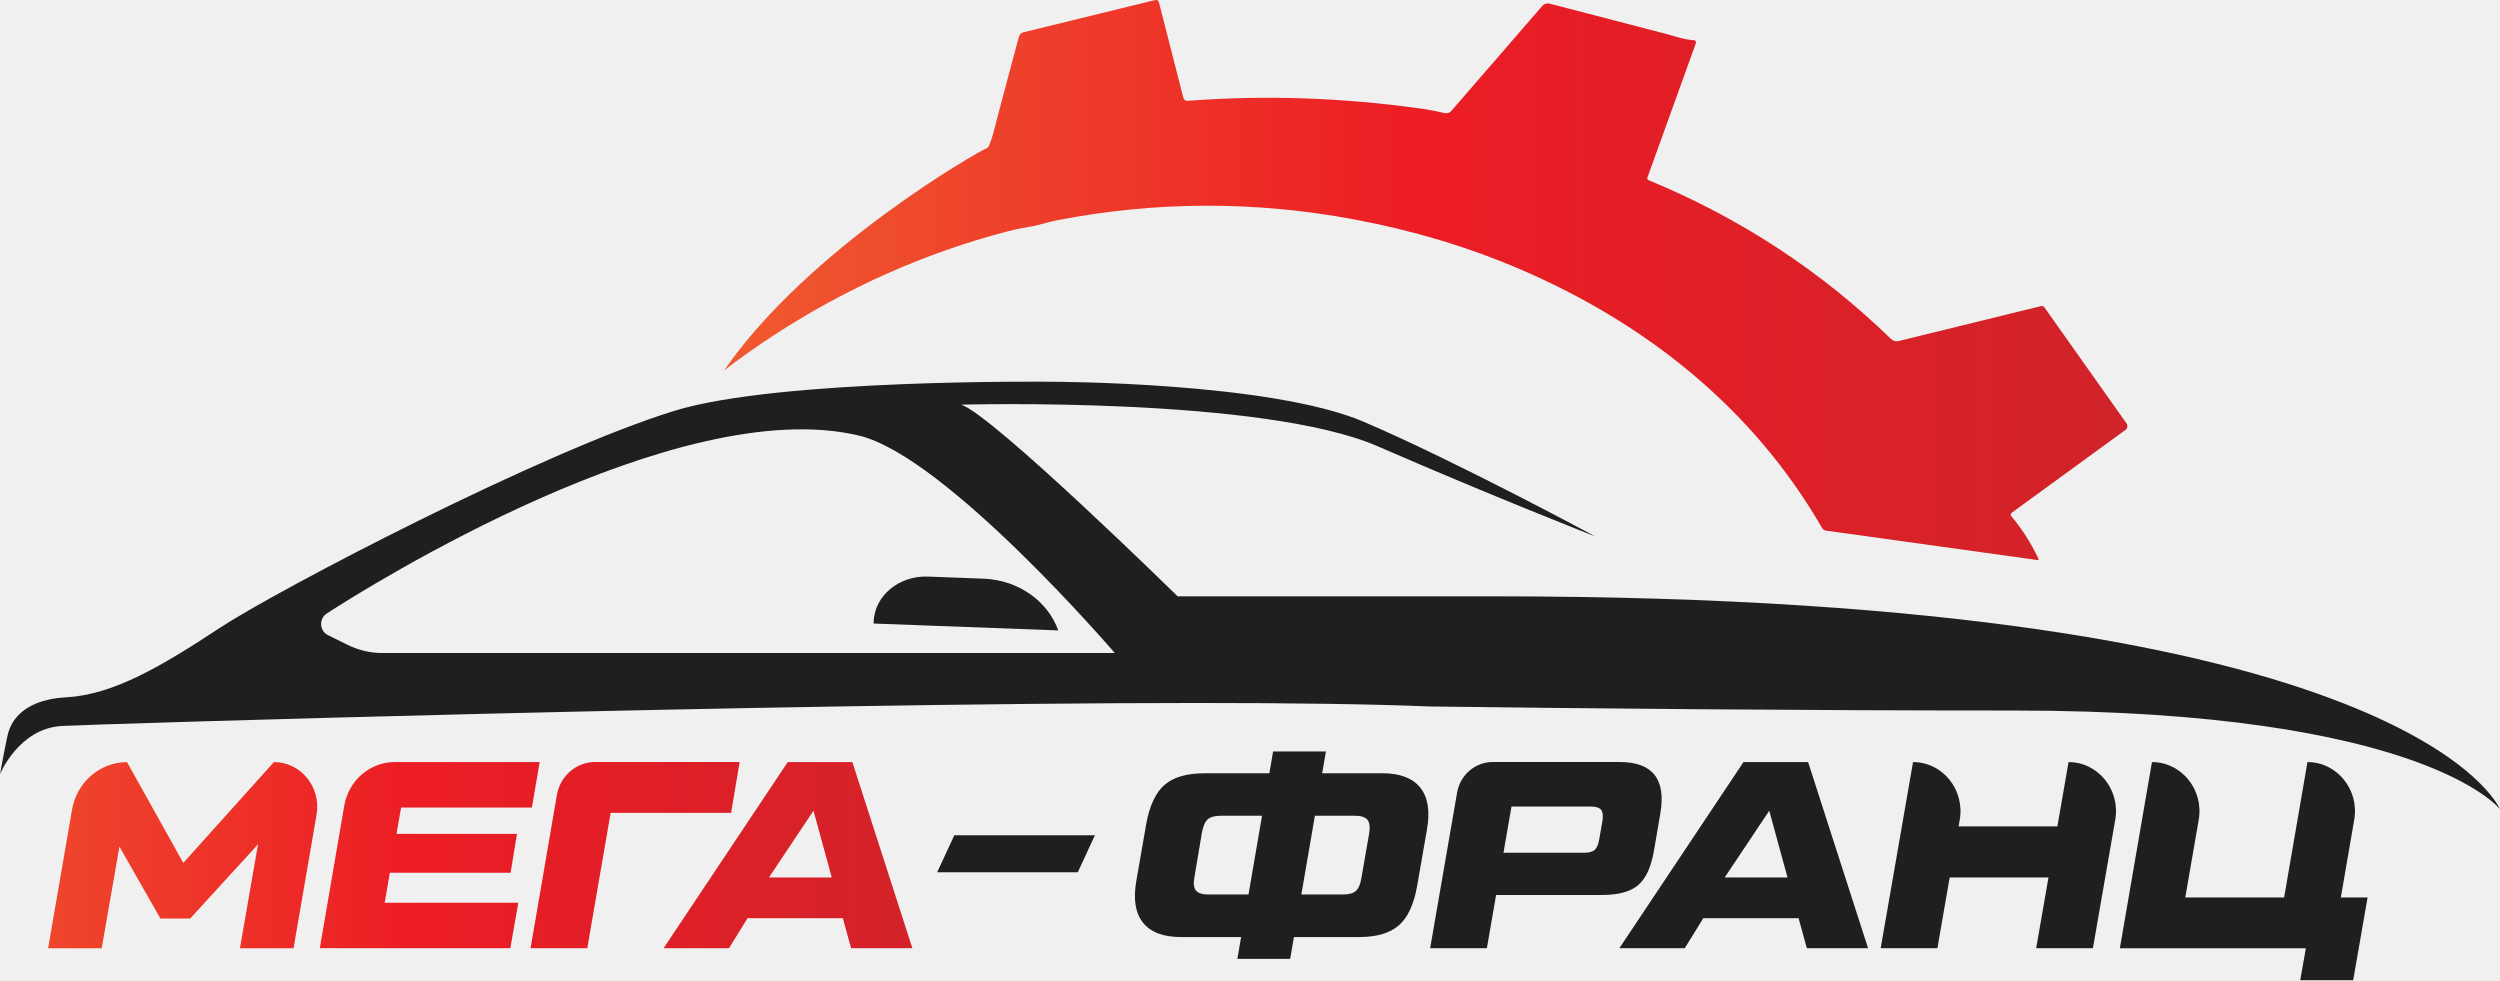
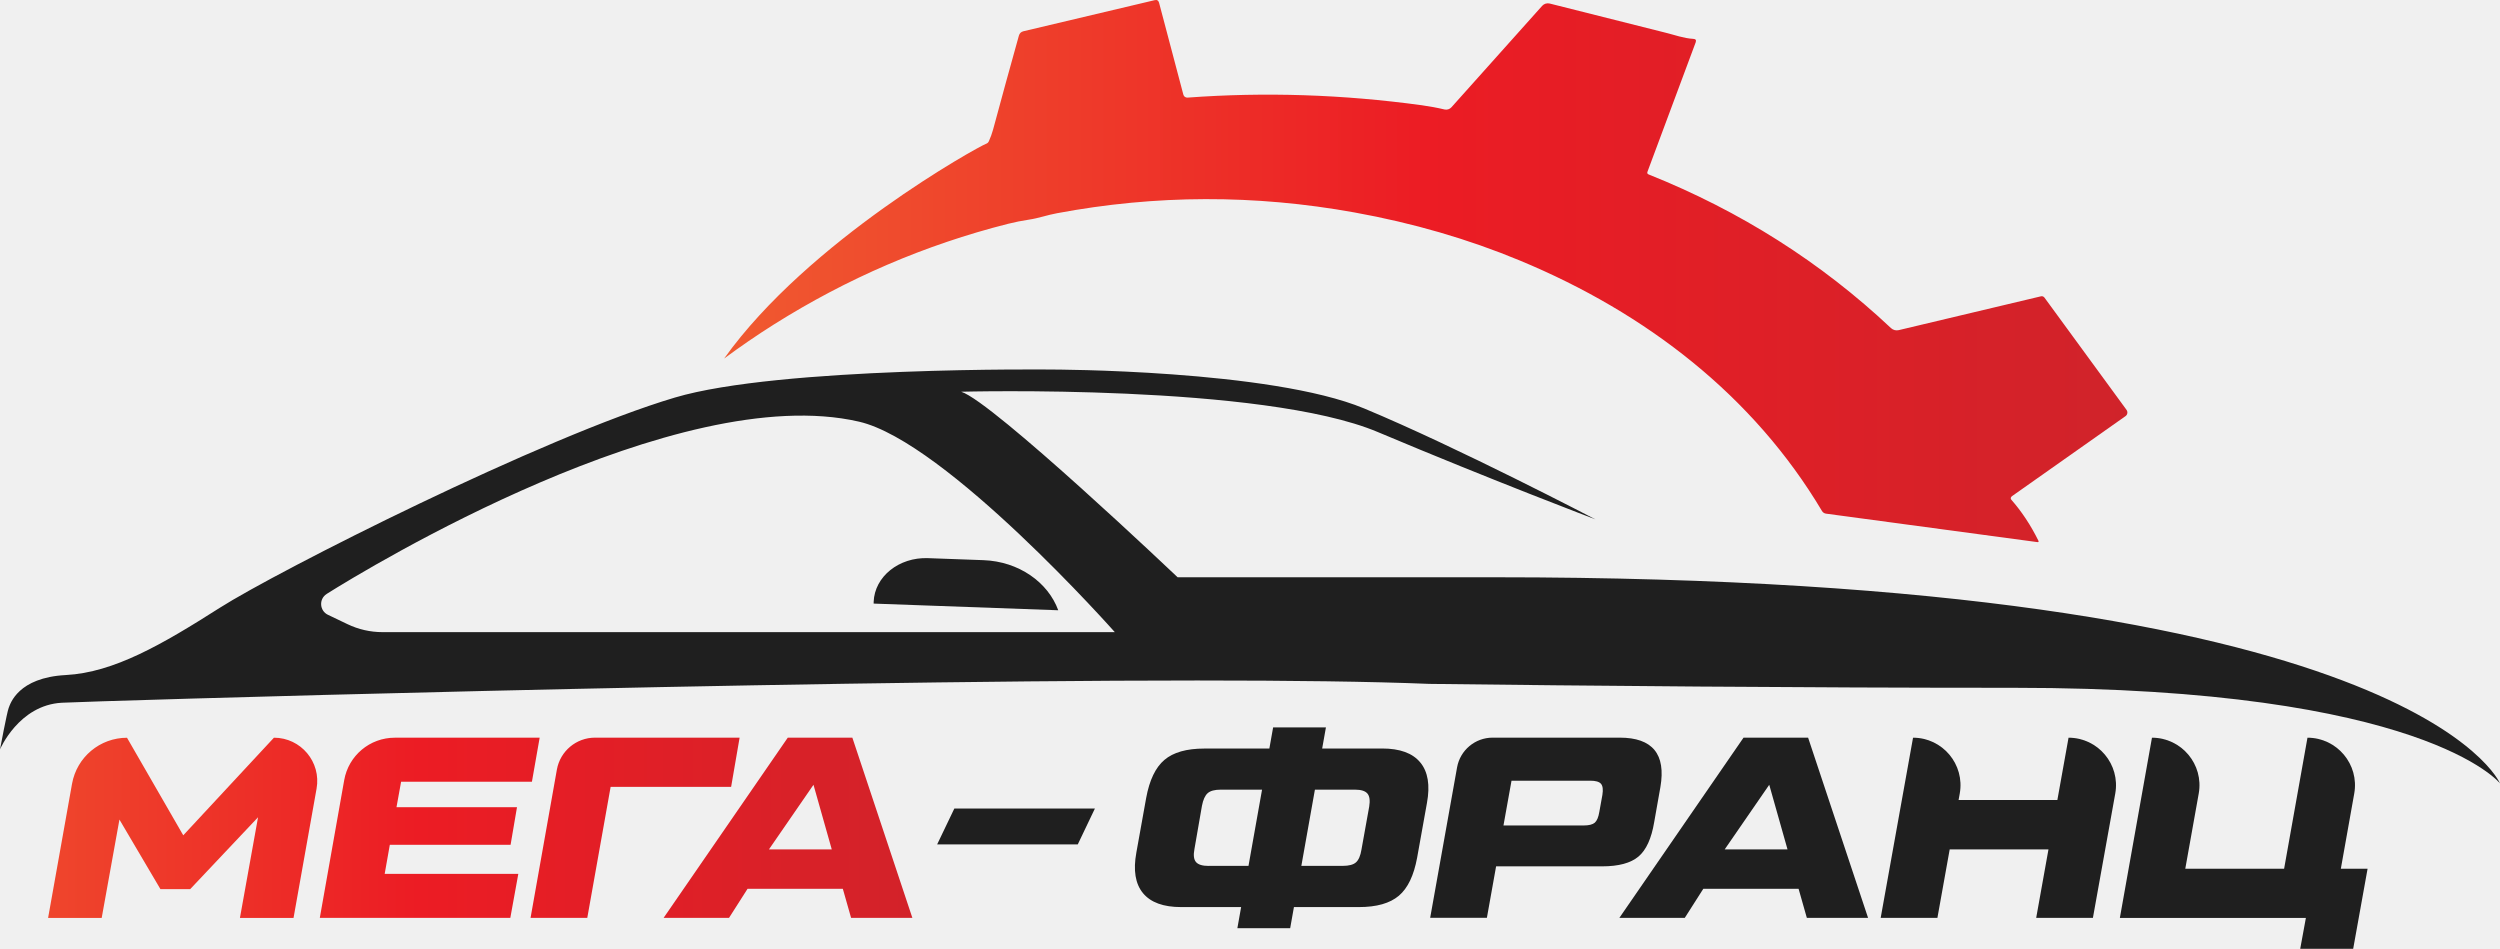
- <svg xmlns="http://www.w3.org/2000/svg" width="176" height="69" viewBox="0 0 176 69" fill="none">
-   <g id="logo_mega_france4 1" clip-path="url(#clip0_23_426)">
-     <g id="Ð¡Ð»Ð¾Ð¹ 1">
-       <path id="Vector" d="M0 54.501C0 54.501 1.316 51.277 4.355 51.108C6.548 50.984 54.484 49.494 84.281 49.49H84.288C90.839 49.49 96.507 49.563 100.624 49.736C111.545 49.875 126.635 50.021 141.8 50.021C170.683 50.021 176 56.974 176 56.974C176 56.974 169.952 41.982 105.258 41.982H82.905C82.905 41.982 69.865 29.186 67.665 28.489C67.665 28.489 88.893 27.892 96.996 31.42C105.098 34.949 112.321 37.772 112.321 37.772C112.321 37.772 102.622 32.534 96.03 29.702C89.437 26.875 74.015 26.875 74.015 26.875C74.015 26.875 54.868 26.652 47.511 28.913C38.197 31.771 19.524 41.539 15.47 44.205C11.417 46.87 8.017 48.908 4.639 49.093C1.26 49.278 0.727 51.181 0.612 51.485C0.492 51.786 0 54.505 0 54.505L0 54.501ZM22.995 43.196C25.885 41.316 47.698 27.622 60.473 30.665C66.603 32.125 78.482 45.973 78.482 45.973H26.929C26.079 45.973 25.236 45.777 24.468 45.395L23.088 44.713C22.492 44.421 22.439 43.562 22.995 43.2V43.196Z" fill="#1F1F1F" />
-       <path id="Vector_2" d="M74.5 44.382C73.784 42.352 71.73 40.831 69.228 40.738L65.327 40.592C63.28 40.515 61.569 41.94 61.505 43.774V43.897L74.5 44.382Z" fill="#1F1F1F" />
-       <path id="Vector_3" d="M19.285 53.65C21.183 53.65 22.622 55.422 22.287 57.355L20.665 66.758H16.891L18.166 59.436L13.39 64.663H11.294L8.408 59.605L7.159 66.758H3.386L5.071 57.001C5.407 55.064 7.036 53.654 8.942 53.654L12.902 60.749L19.281 53.654L19.285 53.65ZM37.444 56.851H28.238L27.913 58.704H36.396L35.945 61.439H27.444L27.082 63.553H36.489L35.926 66.754H22.514L24.233 56.731C24.539 54.948 26.038 53.65 27.794 53.65H37.992L37.448 56.851H37.444ZM52.068 53.65L51.471 57.225H42.989L41.344 66.754H37.351L39.204 55.973C39.435 54.628 40.569 53.646 41.889 53.646H52.064L52.068 53.65ZM59.917 66.754L59.335 64.64H52.627L51.322 66.754H46.717L55.458 53.65H60.007L64.231 66.754H59.917ZM54.134 61.774H58.556L57.27 57.074L54.134 61.774Z" fill="url(#paint0_linear_23_426)" />
-       <g id="Group">
-         <path id="Vector_4" d="M97.305 54.436C98.55 54.436 99.445 54.771 99.986 55.449C100.53 56.123 100.687 57.109 100.456 58.407L99.766 62.375C99.535 63.673 99.106 64.597 98.48 65.144C97.849 65.695 96.913 65.969 95.672 65.969H91.093L90.828 67.505H87.111L87.375 65.969H83.151C81.905 65.969 81.01 65.633 80.47 64.959C79.929 64.285 79.769 63.299 80 62.001L80.69 58.033C80.921 56.735 81.35 55.811 81.976 55.264C82.603 54.713 83.542 54.44 84.784 54.44H89.363L89.627 52.903H93.345L93.08 54.44H97.301L97.305 54.436ZM85.086 62.972H87.894L88.848 57.429H85.936C85.515 57.429 85.209 57.514 85.022 57.683C84.836 57.852 84.698 58.161 84.616 58.611L84.09 61.739C84.004 62.19 84.042 62.506 84.198 62.694C84.355 62.883 84.653 62.975 85.086 62.975V62.972ZM96.391 58.665C96.462 58.215 96.421 57.899 96.265 57.71C96.108 57.521 95.817 57.429 95.396 57.429H92.569L91.615 62.972H94.527C94.963 62.972 95.273 62.887 95.459 62.718C95.646 62.548 95.776 62.24 95.847 61.789L96.391 58.661V58.665Z" fill="#1F1F1F" />
-         <path id="Vector_5" d="M100.683 66.754L102.577 55.811C102.794 54.559 103.849 53.646 105.079 53.646H114.028C116.336 53.646 117.291 54.844 116.892 57.24L116.456 59.786C116.262 60.984 115.893 61.82 115.348 62.294C114.804 62.767 113.954 63.006 112.794 63.006H105.325L104.677 66.751H100.683V66.754ZM105.844 60.033H111.504C111.866 60.033 112.123 59.963 112.276 59.828C112.425 59.69 112.533 59.428 112.593 59.043L112.809 57.806C112.869 57.421 112.835 57.151 112.708 57.001C112.581 56.851 112.332 56.778 111.955 56.778H106.41L105.844 60.036V60.033Z" fill="#1F1F1F" />
-         <path id="Vector_6" d="M127.202 66.754L126.62 64.64H119.912L118.607 66.754H114.002L122.742 53.65H127.291L131.512 66.754H127.198H127.202ZM121.419 61.774H125.841L124.555 57.074L121.419 61.774Z" fill="#1F1F1F" />
-         <path id="Vector_7" d="M145.626 53.65C147.706 53.65 149.28 55.595 148.914 57.71L147.341 66.754H143.347L144.213 61.774H137.258L136.393 66.754H132.4L134.678 53.65C136.759 53.65 138.332 55.595 137.967 57.71L137.885 58.18H144.839L145.626 53.65Z" fill="#1F1F1F" />
-         <path id="Vector_8" d="M149.239 66.754L151.498 53.65C153.579 53.65 155.156 55.595 154.791 57.71L153.844 63.18H160.802L162.446 53.65C164.527 53.65 166.104 55.595 165.738 57.71L164.795 63.18H166.678L165.664 69.004H161.935L162.334 66.758H149.239V66.754Z" fill="#1F1F1F" />
-       </g>
-       <path id="Vector_9" d="M141.621 36.1L149.634 30.265C149.776 30.165 149.809 29.964 149.712 29.818C149.712 29.818 149.712 29.814 149.709 29.81L143.933 21.648C143.866 21.559 143.78 21.525 143.676 21.552L133.671 24.009C133.478 24.059 133.269 24.002 133.123 23.859C128.194 19.071 122.511 15.35 116.068 12.688C115.975 12.65 115.945 12.584 115.982 12.488L119.375 3.082C119.431 2.92 119.375 2.835 119.211 2.827C118.51 2.785 117.91 2.542 117.235 2.373C114.461 1.653 111.75 0.948 109.103 0.258C108.909 0.208 108.704 0.27 108.57 0.424L102.182 7.8C102.059 7.943 101.873 8.004 101.694 7.962C101.183 7.835 100.65 7.735 100.094 7.654C94.531 6.868 89.031 6.683 83.598 7.099C83.464 7.107 83.341 7.018 83.307 6.88L81.6 0.204C81.555 0.035 81.451 -0.031 81.29 0.012L72.05 2.273C71.883 2.315 71.778 2.419 71.73 2.592C71.1 4.915 70.496 7.192 69.914 9.422C69.835 9.715 69.735 10.004 69.612 10.281C69.571 10.366 69.511 10.423 69.425 10.454C68.874 10.662 56.916 17.48 50.976 26.078C52.109 25.211 53.276 24.383 54.477 23.601C59.634 20.246 65.122 17.808 70.947 16.282C71.439 16.155 71.935 16.051 72.434 15.974C73.106 15.874 73.732 15.635 74.411 15.508C81.357 14.16 88.338 14.14 95.351 15.45C99.483 16.221 103.364 17.388 107 18.948C115.904 22.765 123.44 28.786 128.269 37.164C128.328 37.268 128.433 37.341 128.552 37.356L143.422 39.425C143.515 39.44 143.541 39.402 143.5 39.317C142.967 38.2 142.33 37.206 141.595 36.339C141.539 36.274 141.547 36.178 141.61 36.12C141.614 36.116 141.617 36.112 141.625 36.108L141.621 36.1Z" fill="url(#paint1_linear_23_426)" />
-       <path id="Vector_10" d="M75.876 61.408H65.976L67.184 58.804H77.081L75.876 61.408Z" fill="#1F1F1F" />
+ <svg xmlns="http://www.w3.org/2000/svg" xmlns:xlink="http://www.w3.org/1999/xlink" id="_Слой_2" data-name="Слой 2" viewBox="0 0 472.01 179.13">
+   <defs>
+     <style>
+       .cls-1 {
+         fill: #1f1f1f;
+       }
+ 
+       .cls-2 {
+         fill: url(#_Безымянный_градиент_7-2);
+       }
+ 
+       .cls-3 {
+         fill: url(#_Безымянный_градиент_7);
+       }
+     </style>
+     <linearGradient id="_Безымянный_градиент_7" data-name="Безымянный градиент 7" x1="-24.68" y1="156.29" x2="182.56" y2="156.29" gradientUnits="userSpaceOnUse">
+       <stop offset="0" stop-color="#f05a30" />
+       <stop offset=".5" stop-color="#ec1c24" />
+       <stop offset="1" stop-color="#d0232a" />
+     </linearGradient>
+     <linearGradient id="_Безымянный_градиент_7-2" data-name="Безымянный градиент 7" x1="136.71" y1="51.17" x2="401.66" y2="51.17" xlink:href="#_Безымянный_градиент_7" />
+   </defs>
+   <g id="_Слой_1-2" data-name="Слой 1">
+     <path class="cls-1" d="m0,141.49s3.53-8.37,11.68-8.81c5.88-.32,134.44-4.19,214.35-4.2h0s.02,0,.02,0c17.57,0,32.77.19,43.81.64,29.29.36,69.76.74,110.43.74,77.46,0,91.72,18.05,91.72,18.05,0,0-16.22-38.92-189.72-38.92h-59.95s-34.97-33.22-40.87-35.03c0,0,56.93-1.55,78.66,7.61,21.73,9.16,41.1,16.49,41.1,16.49,0,0-26.01-13.6-43.69-20.95-17.68-7.34-59.04-7.34-59.04-7.34,0,0-51.35-.58-71.08,5.29-24.98,7.42-75.06,32.78-85.93,39.7-10.87,6.92-19.99,12.21-29.05,12.69-9.06.48-10.49,5.42-10.8,6.21-.32.78-1.64,7.84-1.64,7.84Zm61.67-29.35c7.75-4.88,66.25-40.43,100.51-32.53,16.44,3.79,48.3,39.74,48.3,39.74H72.22c-2.28,0-4.54-.51-6.6-1.5l-3.7-1.77c-1.6-.76-1.74-2.99-.25-3.93Z" />
+     <path class="cls-1" d="m199.8,115.22c-1.92-5.27-7.43-9.22-14.14-9.46l-10.46-.38c-5.49-.2-10.08,3.5-10.25,8.26v.32s34.85,1.26,34.85,1.26Z" />
+     <path class="cls-3" d="m51.72,139.28h0c5.09,0,8.95,4.6,8.05,9.62l-4.35,24.41h-10.12l3.42-19.01-12.81,13.57h-5.62l-7.74-13.13-3.35,18.57h-10.12l4.52-25.33c.9-5.03,5.27-8.69,10.38-8.69h0l10.62,18.42,17.11-18.42Zm48.7,8.31h-24.69l-.87,4.81h22.75l-1.21,7.1h-22.8l-.97,5.49h25.23l-1.51,8.31h-35.97l4.61-26.02c.82-4.63,4.84-8,9.55-8h27.35l-1.46,8.31Zm39.22-8.31l-1.6,9.28h-22.75l-4.41,24.74h-10.71l4.97-27.99c.62-3.49,3.66-6.04,7.2-6.04h27.29Zm21.05,34.02l-1.56-5.49h-17.99l-3.5,5.49h-12.35l23.44-34.02h12.2l11.33,34.02h-11.57Zm-15.51-12.93h11.86l-3.45-12.2-8.41,12.2Z" />
+     <g>
+       <path class="cls-1" d="m260.96,141.32c3.34,0,5.74.87,7.19,2.63,1.46,1.75,1.88,4.31,1.26,7.68l-1.85,10.3c-.62,3.37-1.77,5.77-3.45,7.19-1.69,1.43-4.2,2.14-7.53,2.14h-12.28l-.71,3.99h-9.97l.71-3.99h-11.33c-3.34,0-5.74-.87-7.19-2.62s-1.88-4.31-1.26-7.68l1.85-10.3c.62-3.37,1.77-5.77,3.45-7.19,1.68-1.43,4.2-2.14,7.53-2.14h12.28l.71-3.99h9.97l-.71,3.99h11.32Zm-32.77,22.16h7.53l2.56-14.39h-7.81c-1.13,0-1.95.22-2.45.66-.5.44-.87,1.24-1.09,2.41l-1.41,8.12c-.23,1.17-.13,1.99.29,2.48.42.49,1.22.73,2.38.73Zm30.32-11.18c.19-1.17.08-1.99-.34-2.48-.42-.49-1.2-.73-2.33-.73h-7.58l-2.56,14.39h7.81c1.17,0,2-.22,2.5-.66.5-.44.85-1.24,1.04-2.41l1.46-8.12Z" />
+       <path class="cls-1" d="m270.02,173.3l5.08-28.41c.58-3.25,3.41-5.62,6.71-5.62h24c6.19,0,8.75,3.11,7.68,9.33l-1.17,6.61c-.52,3.11-1.51,5.28-2.97,6.51-1.46,1.23-3.74,1.85-6.85,1.85h-20.03l-1.74,9.72h-10.71Zm13.84-17.45h15.18c.97,0,1.66-.18,2.07-.53.4-.36.69-1.04.85-2.04l.58-3.21c.16-1,.07-1.7-.27-2.09s-1.01-.58-2.02-.58h-14.87l-1.52,8.46Z" />
+       <path class="cls-1" d="m341.14,173.3l-1.56-5.49h-17.99l-3.5,5.49h-12.35l23.44-34.02h12.2l11.32,34.02h-11.57Zm-15.51-12.93h11.86l-3.45-12.2-8.41,12.2Z" />
+       <path class="cls-1" d="m390.55,139.28h0c5.58,0,9.8,5.05,8.82,10.54l-4.22,23.48h-10.71l2.32-12.93h-18.65l-2.32,12.93h-10.71l6.11-34.02h0c5.58,0,9.8,5.05,8.82,10.54l-.22,1.22h18.65l2.11-11.76Z" />
+       <path class="cls-1" d="m400.24,173.3l6.06-34.02h0c5.58,0,9.81,5.05,8.83,10.54l-2.54,14.2h18.66l4.41-24.74h0c5.58,0,9.81,5.05,8.83,10.54l-2.53,14.2h5.05l-2.72,15.12h-10l1.07-5.83h-35.12Z" />
    </g>
+     <path class="cls-2" d="m379.81,93.72l21.49-15.15c.38-.26.47-.78.21-1.16,0,0,0-.01-.01-.02l-15.49-21.19c-.18-.23-.41-.32-.69-.25l-26.83,6.38c-.52.13-1.08-.02-1.47-.39-13.22-12.43-28.46-22.09-45.74-29-.25-.1-.33-.27-.23-.52l9.1-24.42c.15-.42,0-.64-.44-.66-1.88-.11-3.49-.74-5.3-1.18-7.44-1.87-14.71-3.7-21.81-5.49-.52-.13-1.07.03-1.43.43l-17.13,19.15c-.33.37-.83.53-1.31.42-1.37-.33-2.8-.59-4.29-.8-14.92-2.04-29.67-2.52-44.24-1.44-.36.02-.69-.21-.78-.57l-4.58-17.33c-.12-.44-.4-.61-.83-.5l-24.78,5.87c-.45.11-.73.38-.86.83-1.69,6.03-3.31,11.94-4.87,17.73-.21.76-.48,1.51-.81,2.23-.11.22-.27.37-.5.45-1.48.54-33.55,18.24-49.48,40.56,3.04-2.25,6.17-4.4,9.39-6.43,13.83-8.71,28.55-15.04,44.17-19,1.32-.33,2.65-.6,3.99-.8,1.8-.26,3.48-.88,5.3-1.21,18.63-3.5,37.35-3.55,56.16-.15,11.08,2,21.49,5.03,31.24,9.08,23.88,9.91,44.09,25.54,57.04,47.29.16.27.44.46.76.5l39.88,5.37c.25.04.32-.06.21-.28-1.43-2.9-3.14-5.48-5.11-7.73-.15-.17-.13-.42.04-.57.01-.01.02-.02.04-.03Z" />
+     <polygon class="cls-1" points="203.49 159.42 176.94 159.42 180.18 152.66 206.72 152.66 203.49 159.42" />
  </g>
-   <defs>
-     <linearGradient id="paint0_linear_23_426" x1="-9.202" y1="60.202" x2="68.072" y2="60.202" gradientUnits="userSpaceOnUse">
-       <stop stop-color="#F05A30" />
-       <stop offset="0.5" stop-color="#EC1C24" />
-       <stop offset="1" stop-color="#D0232A" />
-     </linearGradient>
-     <linearGradient id="paint1_linear_23_426" x1="50.976" y1="19.71" x2="149.768" y2="19.71" gradientUnits="userSpaceOnUse">
-       <stop stop-color="#F05A30" />
-       <stop offset="0.5" stop-color="#EC1C24" />
-       <stop offset="1" stop-color="#D0232A" />
-     </linearGradient>
-     <clipPath id="clip0_23_426">
-       <rect width="176" height="69" fill="white" />
-     </clipPath>
-   </defs>
</svg>
